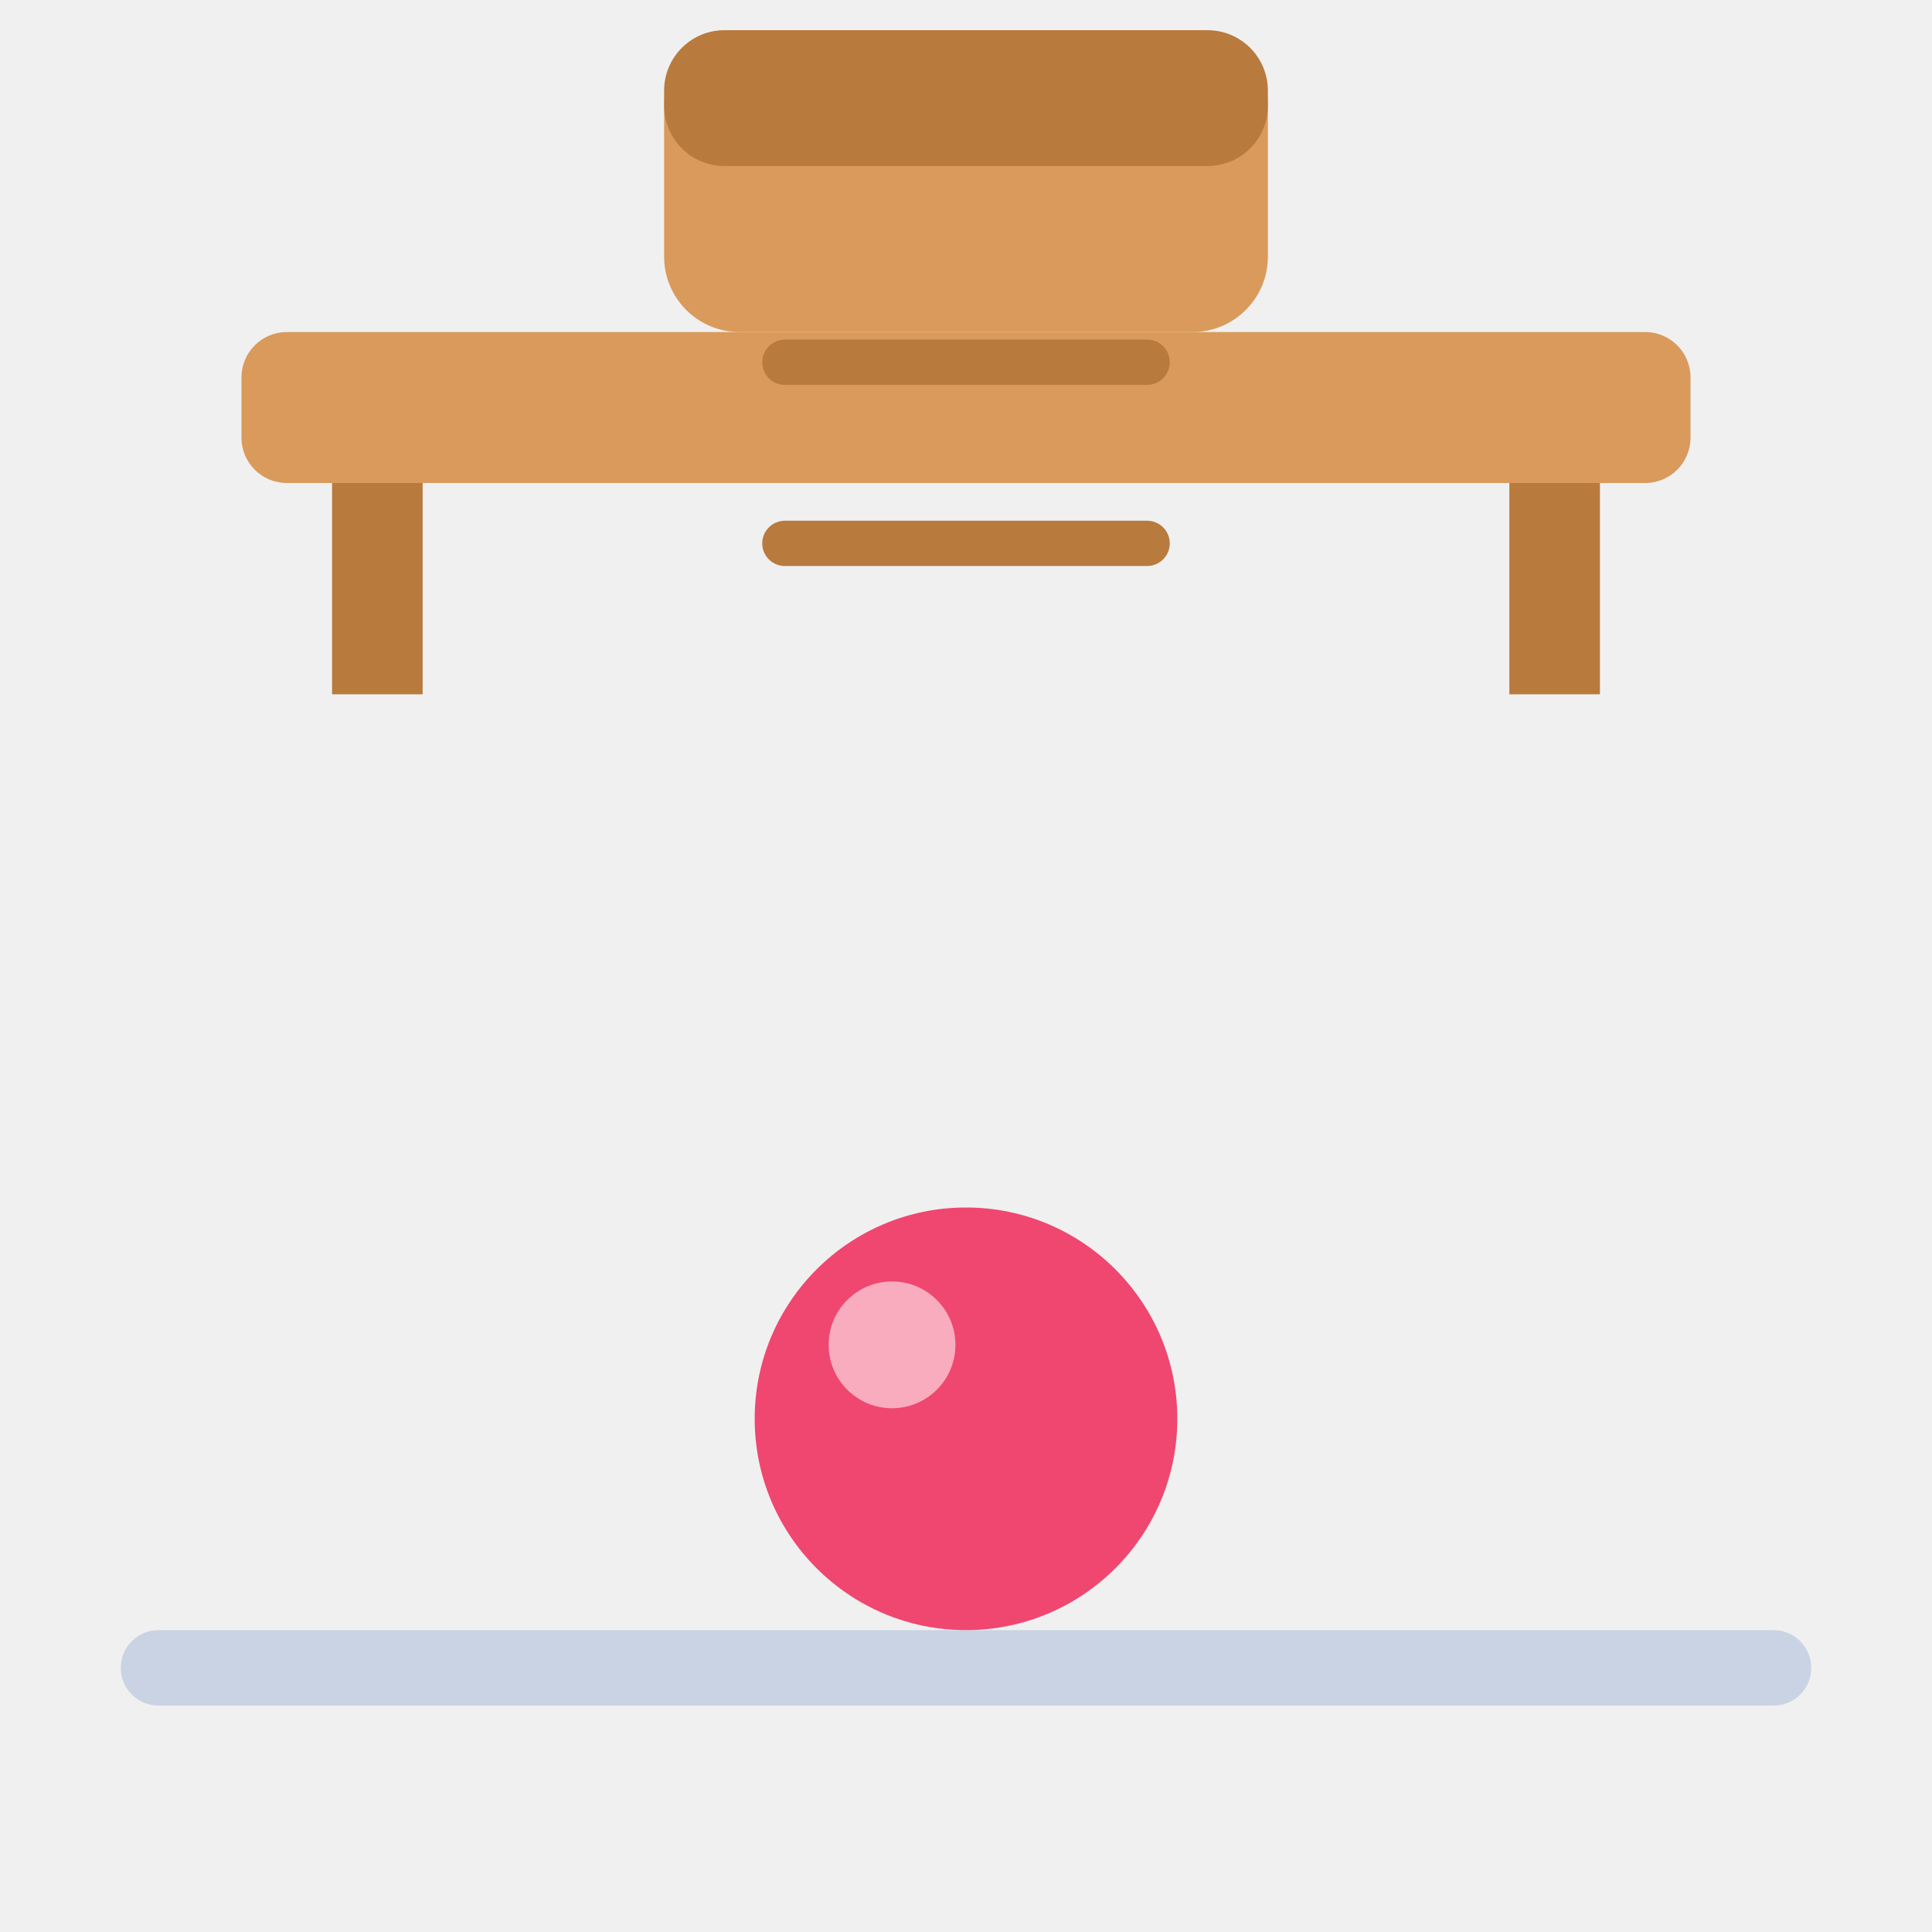
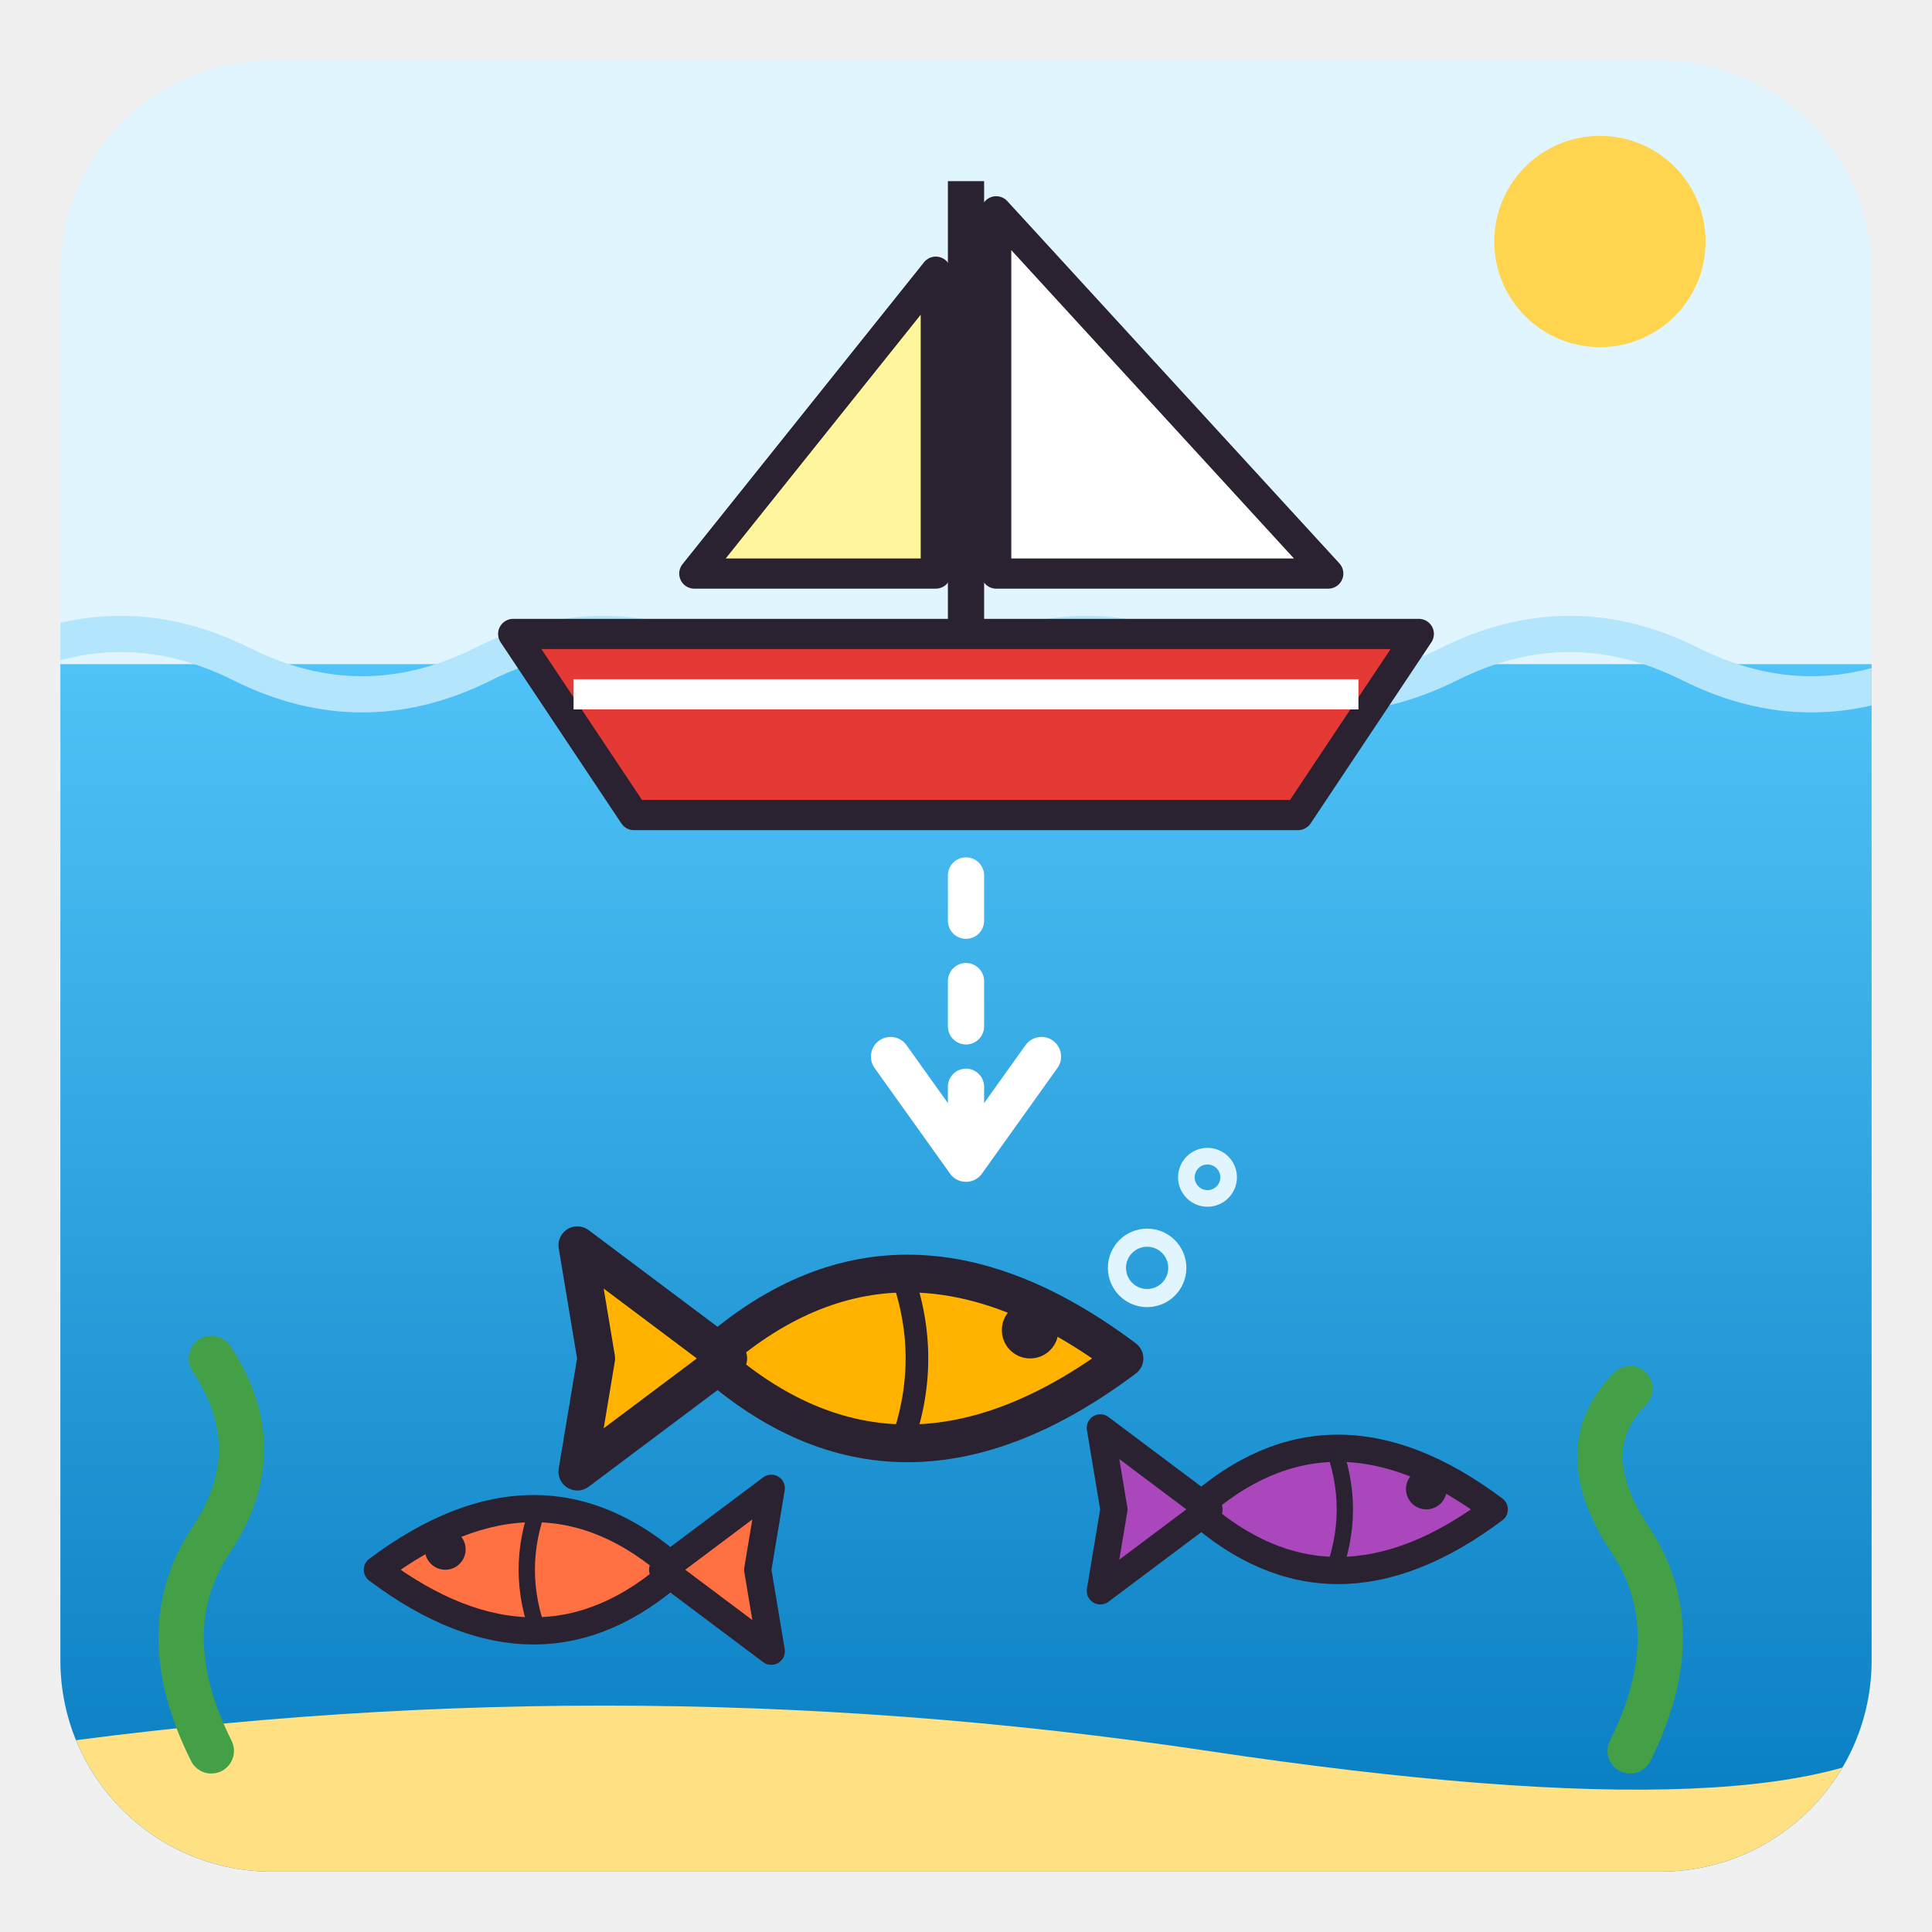
<svg xmlns="http://www.w3.org/2000/svg" viewBox="0 0 128 128" width="128" height="128">
-   <rect x="16" y="22" width="96" height="10" rx="3" fill="#D99A5B" />
-   <rect x="22" y="32" width="6" height="14" fill="#B97A3E" />
-   <rect x="100" y="32" width="6" height="14" fill="#B97A3E" />
-   <rect x="44" y="2" width="40" height="20" rx="5" fill="#D99A5B" />
-   <rect x="44" y="2" width="40" height="9" rx="4" fill="#B97A3E" />
-   <path d="M52,24 h24 M52,36 h24" stroke="#B97A3E" stroke-width="3" stroke-linecap="round" />
-   <rect x="8" y="108" width="112" height="5" rx="2.5" fill="#C9D3E3" />
-   <circle cx="64" cy="94" r="14" fill="#EF476F" />
-   <circle cx="59.1" cy="89.1" r="4.2" fill="#fff" opacity=".55" />
+   <defs>
+     <clipPath id="c">
+       <rect x="4" y="4" width="120" height="120" rx="14" />
+     </clipPath>
+     <linearGradient id="sea" x1="0" y1="0" x2="0" y2="1">
+       <stop offset="0" stop-color="#4FC3F7" />
+       <stop offset="1" stop-color="#0277BD" />
+     </linearGradient>
+   </defs>
+   <g clip-path="url(#c)">
+     <rect width="128" height="128" fill="#E1F5FE" />
+     <circle cx="106" cy="16" r="7" fill="#FFD54F" />
+     <rect x="0" y="44" width="128" height="84" fill="url(#sea)" />
+     <path d="M0,44 q8,-4 16,0 t16,0 t16,0 t16,0 t16,0 t16,0 t16,0 t16,0" fill="none" stroke="#B3E5FC" stroke-width="2.4" />
+     <path d="M0,116 Q40,110 80,116 T128,114 V128 H0 Z" fill="#FFE082" />
+     <path d="M14,116 q-4,-8 0,-14 q4,-6 0,-12 M108,116 q4,-8 0,-14 q-4,-6 0,-10" fill="none" stroke="#43A047" stroke-width="3" stroke-linecap="round" />
+     <path d="M34,42 H94 L86,54 H42 Z" fill="#E53935" stroke="#2A2230" stroke-width="2" stroke-linejoin="round" stroke-linecap="round" />
+     <path d="M38,46 H90" stroke="#FFFFFF" stroke-width="2" />
+     <path d="M64,42 V12" stroke="#2A2230" stroke-width="2.4" />
+     <path d="M66,14 L88,38 H66 Z" fill="#FFFFFF" stroke="#2A2230" stroke-width="2" stroke-linejoin="round" stroke-linecap="round" />
+     <path d="M62,18 L46,38 H62 Z" fill="#FFF59D" stroke="#2A2230" stroke-width="2" stroke-linejoin="round" stroke-linecap="round" />
+     <path d="M64,58 V74" stroke="#FFFFFF" stroke-width="2.4" stroke-dasharray="3 4" stroke-linecap="round" />
+     <path d="M59,70 L64,77 L69,70" fill="none" stroke="#FFFFFF" stroke-width="2.6" stroke-linecap="round" stroke-linejoin="round" />
+     <g transform="translate(62,90) scale(1.25,1.25)">
+       <path d="M-12,0 Q-2,-9 10,0 Q-2,9 -12,0 Z" fill="#FFB300" stroke="#2A2230" stroke-width="2" stroke-linejoin="round" stroke-linecap="round" />
+       <path d="M-11,0 L-19,-6 L-18,0 L-19,6 Z" fill="#FFB300" stroke="#2A2230" stroke-width="2" stroke-linejoin="round" stroke-linecap="round" />
+       <circle cx="5" cy="-1.5" r="1.5" fill="#2A2230" />
+       <path d="M-2,-5 Q0,0 -2,5" fill="none" stroke="#2A2230" stroke-width="1.2" />
+     </g>
+     <g transform="translate(34,104) scale(-0.9,0.9)">
+       <path d="M-12,0 Q-2,-9 10,0 Q-2,9 -12,0 Z" fill="#FF7043" stroke="#2A2230" stroke-width="2" stroke-linejoin="round" stroke-linecap="round" />
+       <path d="M-11,0 L-19,-6 L-18,0 L-19,6 Z" fill="#FF7043" stroke="#2A2230" stroke-width="2" stroke-linejoin="round" stroke-linecap="round" />
+       <circle cx="5" cy="-1.5" r="1.5" fill="#2A2230" />
+       <path d="M-2,-5 Q0,0 -2,5" fill="none" stroke="#2A2230" stroke-width="1.2" />
+     </g>
+     <g transform="translate(90,100) scale(0.9,0.9)">
+       <path d="M-12,0 Q-2,-9 10,0 Q-2,9 -12,0 Z" fill="#AB47BC" stroke="#2A2230" stroke-width="2" stroke-linejoin="round" stroke-linecap="round" />
+       <path d="M-11,0 L-19,-6 L-18,0 L-19,6 Z" fill="#AB47BC" stroke="#2A2230" stroke-width="2" stroke-linejoin="round" stroke-linecap="round" />
+       <circle cx="5" cy="-1.5" r="1.5" fill="#2A2230" />
+       <path d="M-2,-5 Q0,0 -2,5" fill="none" stroke="#2A2230" stroke-width="1.2" />
+     </g>
+     <circle cx="76" cy="84" r="2" fill="none" stroke="#E1F5FE" stroke-width="1.2" />
+     <circle cx="80" cy="78" r="1.4" fill="none" stroke="#E1F5FE" stroke-width="1.1" />
+   </g>
</svg>
